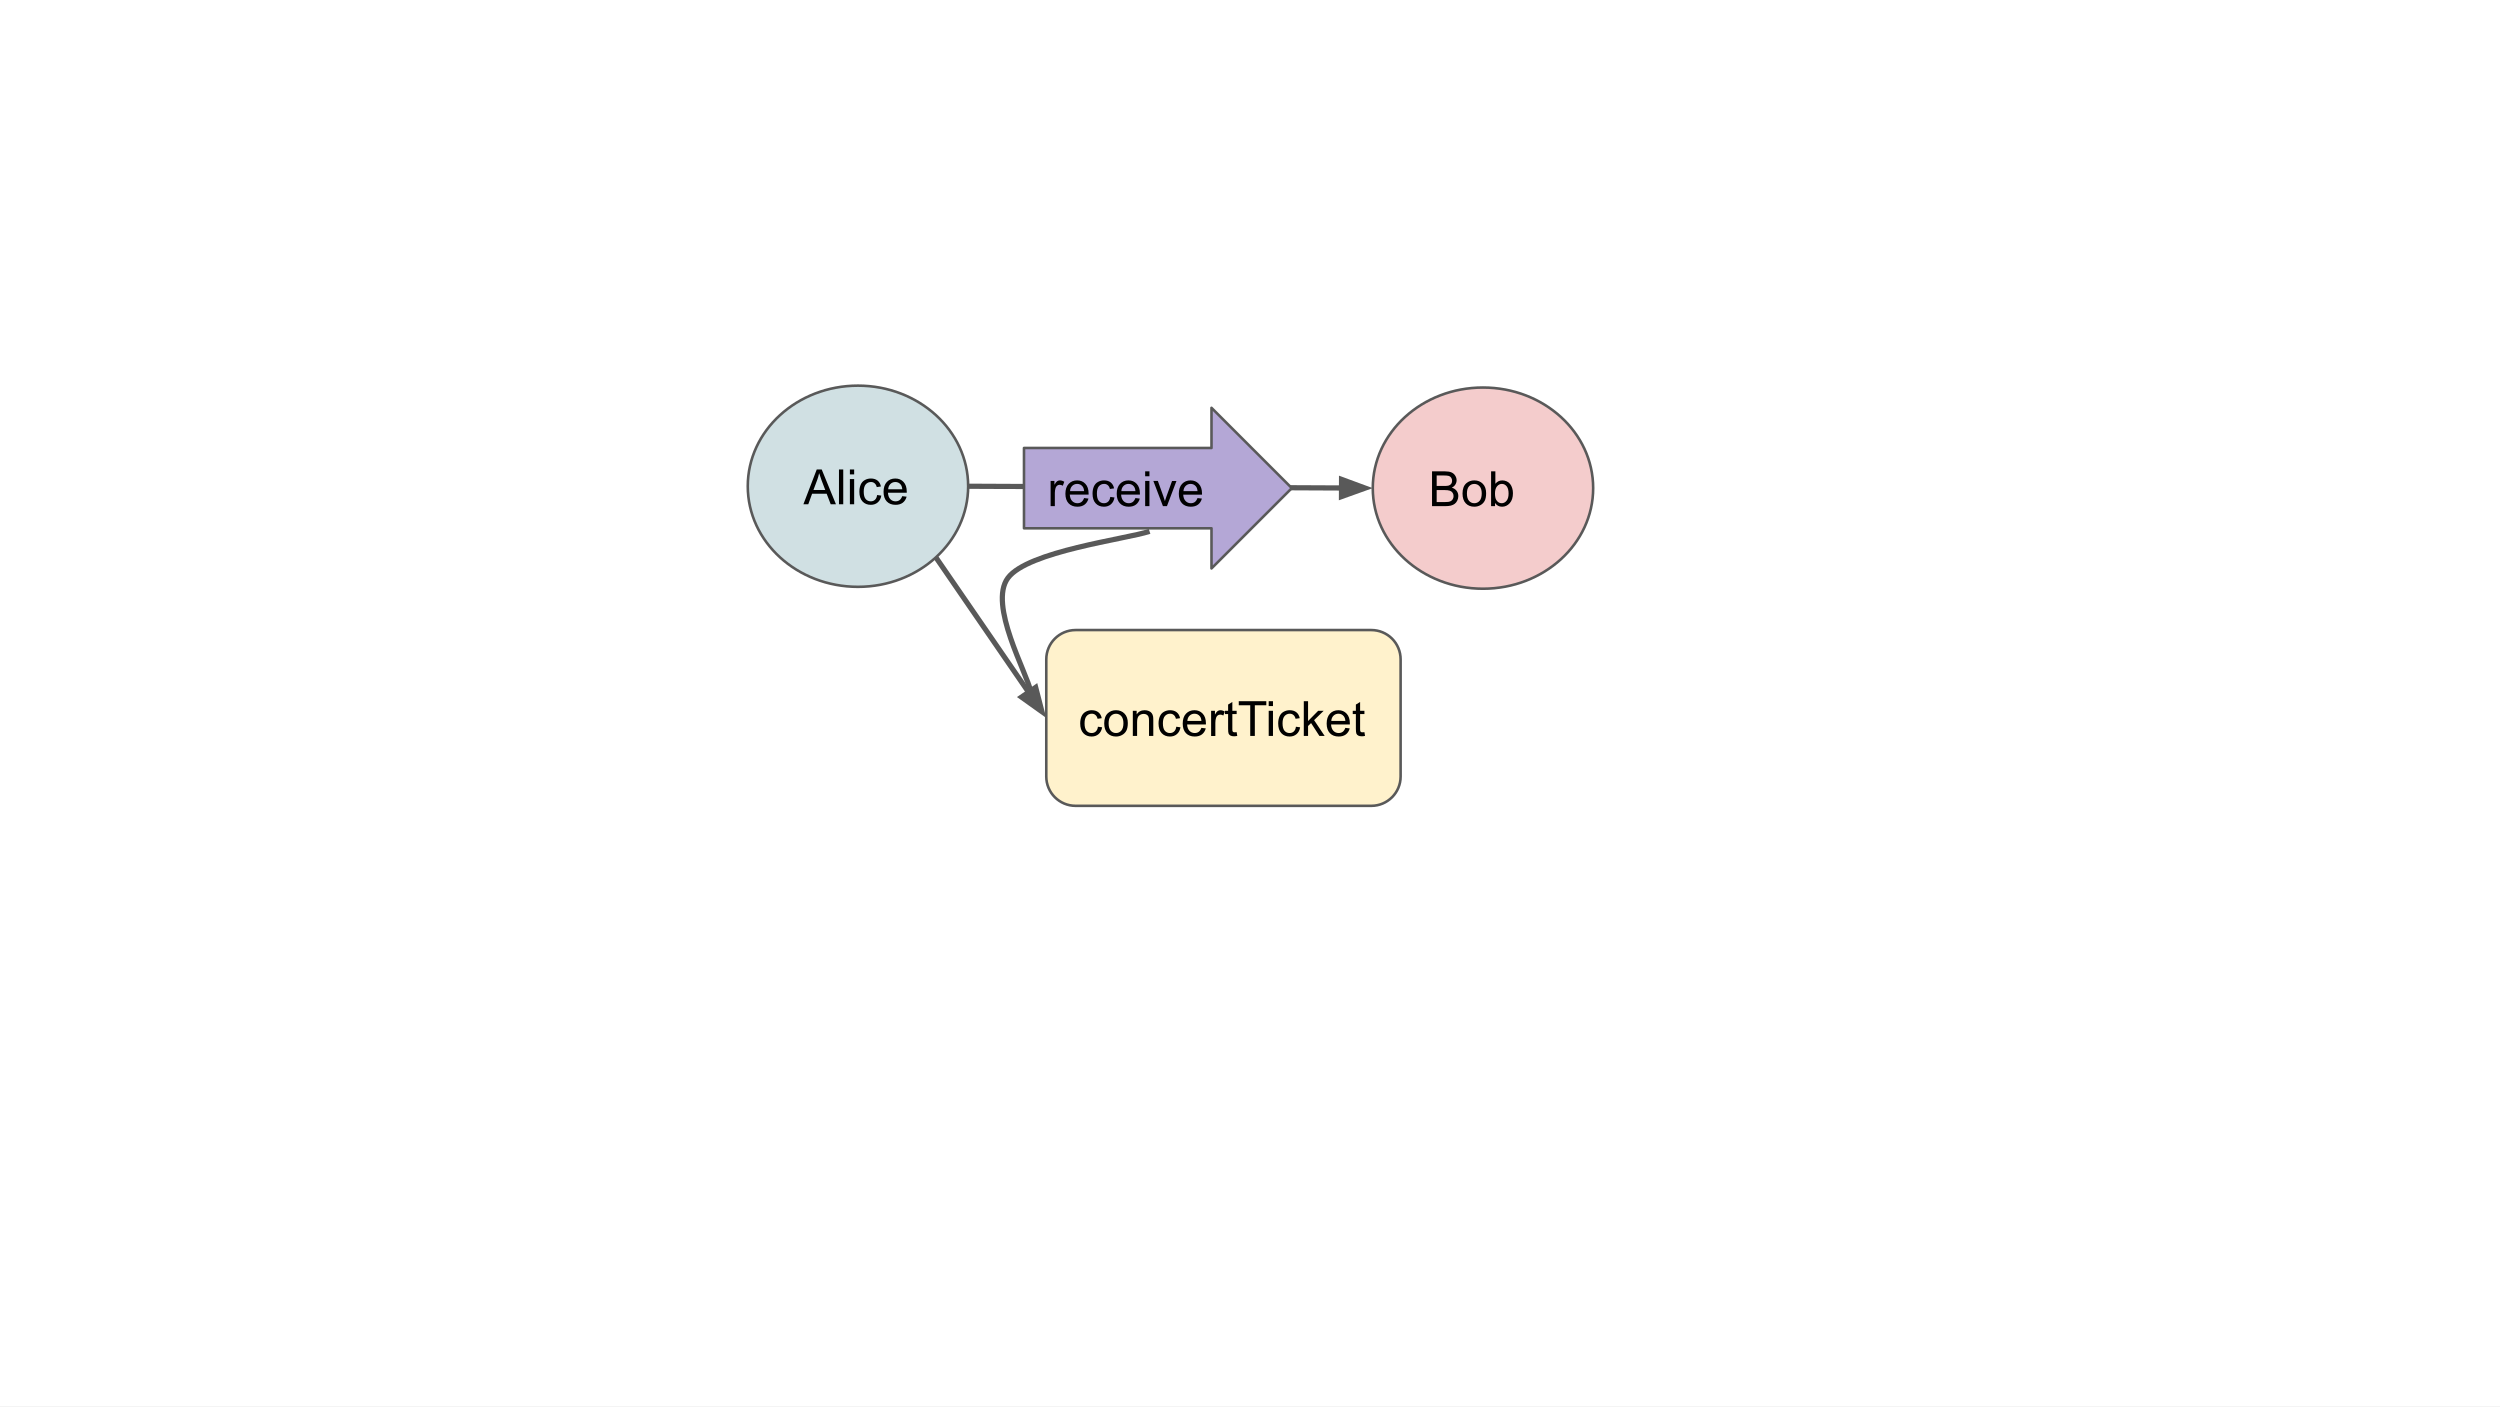
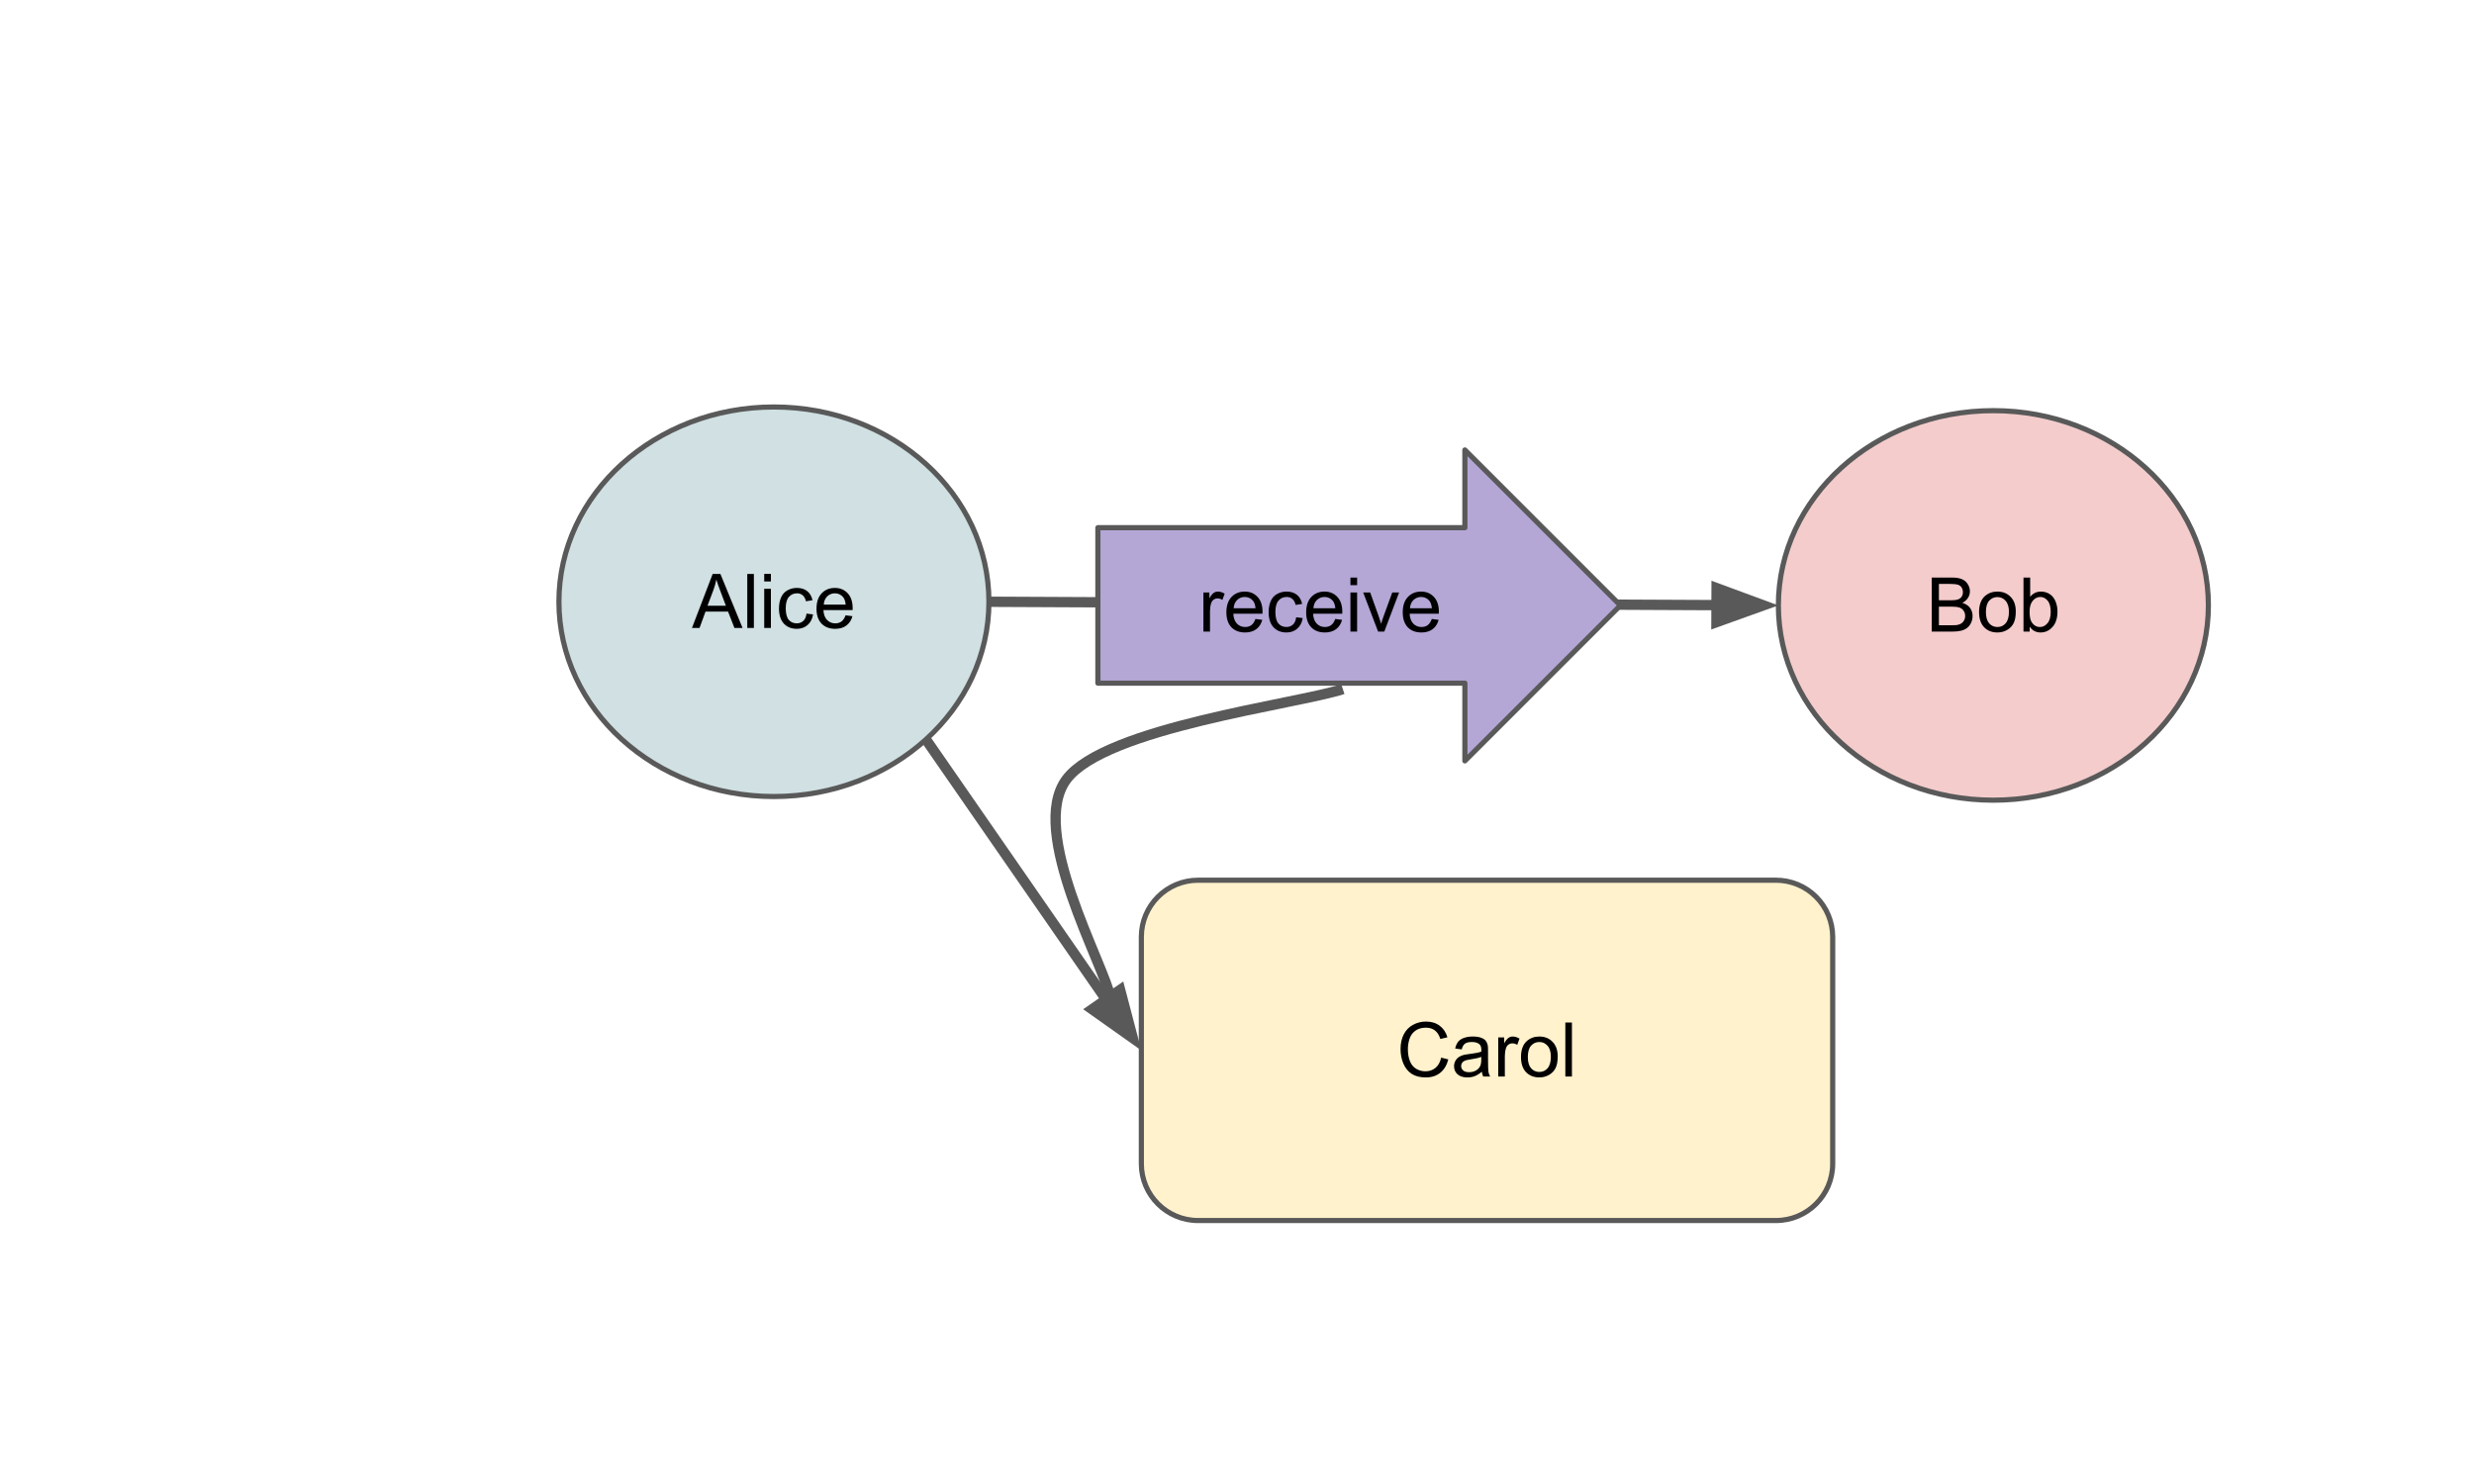
- <svg xmlns="http://www.w3.org/2000/svg" version="1.1" viewBox="0.0 0.0 960.0 540.0" fill="none" stroke="none" stroke-linecap="square" stroke-miterlimit="10">
+ <svg xmlns="http://www.w3.org/2000/svg" version="1.1" viewBox="0.0 0.0 480.0 288.0" fill="none" stroke="none" stroke-linecap="square" stroke-miterlimit="10">
  <clipPath id="g1037d545b32_0_0.0">
-     <path d="m0 0l960.0 0l0 540.0l-960.0 0l0 -540.0z" clip-rule="nonzero" />
+     <path d="m0 0l480.0 0l0 288.0l-480.0 0l0 -288.0z" clip-rule="nonzero" />
  </clipPath>
  <g clip-path="url(#g1037d545b32_0_0.0)">
-     <path fill="#ffffff" d="m0 0l960.0 0l0 540.0l-960.0 0z" fill-rule="evenodd" />
-     <path fill="#d0e0e3" d="m287.142 186.717l0 0c0 -21.335 18.945 -38.63 42.315 -38.63l0 0c23.37 0 42.315 17.295 42.315 38.63l0 0c0 21.335 -18.945 38.63 -42.315 38.63l0 0c-23.37 0 -42.315 -17.295 -42.315 -38.63z" fill-rule="evenodd" />
-     <path stroke="#595959" stroke-width="1.0" stroke-linejoin="round" stroke-linecap="butt" d="m287.142 186.717l0 0c0 -21.335 18.945 -38.63 42.315 -38.63l0 0c23.37 0 42.315 17.295 42.315 38.63l0 0c0 21.335 -18.945 38.63 -42.315 38.63l0 0c-23.37 0 -42.315 -17.295 -42.315 -38.63z" fill-rule="evenodd" />
-     <path fill="#000000" d="m308.504 193.637l5.125 -13.359l1.906 0l5.469 13.359l-2.016 0l-1.547 -4.047l-5.594 0l-1.469 4.047l-1.875 0zm3.859 -5.484l4.531 0l-1.406 -3.703q-0.625 -1.688 -0.938 -2.766q-0.266 1.281 -0.719 2.547l-1.469 3.922zm9.803 5.484l0 -13.359l1.641 0l0 13.359l-1.641 0zm4.192 -11.469l0 -1.891l1.641 0l0 1.891l-1.641 0zm0 11.469l0 -9.672l1.641 0l0 9.672l-1.641 0zm10.457 -3.547l1.609 0.219q-0.266 1.656 -1.359 2.609q-1.078 0.938 -2.672 0.938q-1.984 0 -3.188 -1.297q-1.203 -1.297 -1.203 -3.719q0 -1.578 0.516 -2.75q0.516 -1.172 1.578 -1.75q1.062 -0.594 2.312 -0.594q1.578 0 2.578 0.797q1.0 0.797 1.281 2.266l-1.594 0.234q-0.234 -0.969 -0.812 -1.453q-0.578 -0.5 -1.391 -0.5q-1.234 0 -2.016 0.891q-0.781 0.891 -0.781 2.812q0 1.953 0.75 2.844q0.75 0.875 1.953 0.875q0.969 0 1.609 -0.594q0.656 -0.594 0.828 -1.828zm9.641 0.438l1.688 0.203q-0.406 1.484 -1.484 2.312q-1.078 0.812 -2.766 0.812q-2.125 0 -3.375 -1.297q-1.234 -1.312 -1.234 -3.672q0 -2.453 1.25 -3.797q1.266 -1.344 3.266 -1.344q1.938 0 3.156 1.328q1.234 1.312 1.234 3.703q0 0.156 0 0.438l-7.219 0q0.094 1.594 0.906 2.453q0.812 0.844 2.016 0.844q0.906 0 1.547 -0.469q0.641 -0.484 1.016 -1.516zm-5.391 -2.656l5.406 0q-0.109 -1.219 -0.625 -1.828q-0.781 -0.953 -2.031 -0.953q-1.125 0 -1.906 0.766q-0.766 0.75 -0.844 2.016z" fill-rule="nonzero" />
-     <path fill="#f4cccc" d="m527.147 187.441l0 0c0 -21.335 18.945 -38.63 42.315 -38.63l0 0c23.37 0 42.315 17.295 42.315 38.63l0 0c0 21.335 -18.945 38.63 -42.315 38.63l0 0c-23.37 0 -42.315 -17.295 -42.315 -38.63z" fill-rule="evenodd" />
-     <path stroke="#595959" stroke-width="1.0" stroke-linejoin="round" stroke-linecap="butt" d="m527.147 187.441l0 0c0 -21.335 18.945 -38.63 42.315 -38.63l0 0c23.37 0 42.315 17.295 42.315 38.63l0 0c0 21.335 -18.945 38.63 -42.315 38.63l0 0c-23.37 0 -42.315 -17.295 -42.315 -38.63z" fill-rule="evenodd" />
-     <path fill="#000000" d="m549.9 194.361l0 -13.359l5.016 0q1.531 0 2.453 0.406q0.922 0.406 1.438 1.25q0.531 0.844 0.531 1.766q0 0.859 -0.469 1.625q-0.453 0.75 -1.391 1.203q1.203 0.359 1.859 1.219q0.656 0.859 0.656 2.016q0 0.938 -0.406 1.75q-0.391 0.797 -0.984 1.234q-0.578 0.438 -1.453 0.672q-0.875 0.219 -2.156 0.219l-5.094 0zm1.781 -7.75l2.875 0q1.188 0 1.688 -0.141q0.672 -0.203 1.016 -0.672q0.344 -0.469 0.344 -1.172q0 -0.656 -0.328 -1.156q-0.312 -0.516 -0.906 -0.703q-0.594 -0.188 -2.031 -0.188l-2.656 0l0 4.031zm0 6.172l3.312 0q0.859 0 1.203 -0.062q0.609 -0.109 1.016 -0.359q0.422 -0.266 0.688 -0.75q0.266 -0.484 0.266 -1.125q0 -0.75 -0.391 -1.297q-0.375 -0.547 -1.062 -0.766q-0.672 -0.234 -1.953 -0.234l-3.078 0l0 4.594zm9.928 -3.266q0 -2.688 1.484 -3.969q1.25 -1.078 3.047 -1.078q2.0 0 3.266 1.312q1.266 1.297 1.266 3.609q0 1.859 -0.562 2.938q-0.562 1.062 -1.641 1.656q-1.062 0.594 -2.328 0.594q-2.031 0 -3.281 -1.297q-1.25 -1.312 -1.25 -3.766zm1.688 0q0 1.859 0.797 2.797q0.812 0.922 2.047 0.922q1.219 0 2.031 -0.922q0.812 -0.938 0.812 -2.844q0 -1.797 -0.812 -2.719q-0.812 -0.922 -2.031 -0.922q-1.234 0 -2.047 0.922q-0.797 0.906 -0.797 2.766zm10.798 4.844l-1.516 0l0 -13.359l1.641 0l0 4.766q1.047 -1.297 2.656 -1.297q0.891 0 1.688 0.359q0.797 0.359 1.312 1.016q0.516 0.641 0.797 1.562q0.297 0.922 0.297 1.969q0 2.484 -1.234 3.844q-1.219 1.359 -2.953 1.359q-1.703 0 -2.688 -1.438l0 1.219zm-0.016 -4.906q0 1.734 0.484 2.516q0.766 1.266 2.094 1.266q1.078 0 1.859 -0.938q0.781 -0.938 0.781 -2.781q0 -1.891 -0.75 -2.797q-0.75 -0.906 -1.828 -0.906q-1.062 0 -1.859 0.938q-0.781 0.938 -0.781 2.703z" fill-rule="nonzero" />
-     <path fill="#fff2cc" d="m401.772 253.192l0 0c0 -6.213 5.037 -11.25 11.25 -11.25l113.564 0c2.984 0 5.845 1.185 7.955 3.295c2.11 2.11 3.295 4.971 3.295 7.955l0 44.997c0 6.213 -5.037 11.25 -11.25 11.25l-113.564 0c-6.213 0 -11.25 -5.037 -11.25 -11.25z" fill-rule="evenodd" />
-     <path stroke="#595959" stroke-width="1.0" stroke-linejoin="round" stroke-linecap="butt" d="m401.772 253.192l0 0c0 -6.213 5.037 -11.25 11.25 -11.25l113.564 0c2.984 0 5.845 1.185 7.955 3.295c2.11 2.11 3.295 4.971 3.295 7.955l0 44.997c0 6.213 -5.037 11.25 -11.25 11.25l-113.564 0c-6.213 0 -11.25 -5.037 -11.25 -11.25z" fill-rule="evenodd" />
-     <path fill="#000000" d="m421.613 279.063l1.609 0.219q-0.266 1.656 -1.359 2.609q-1.078 0.938 -2.672 0.938q-1.984 0 -3.188 -1.297q-1.203 -1.297 -1.203 -3.719q0 -1.578 0.516 -2.75q0.516 -1.172 1.578 -1.75q1.062 -0.594 2.312 -0.594q1.578 0 2.578 0.797q1.0 0.797 1.281 2.266l-1.594 0.234q-0.234 -0.969 -0.812 -1.453q-0.578 -0.5 -1.391 -0.5q-1.234 0 -2.016 0.891q-0.781 0.891 -0.781 2.812q0 1.953 0.75 2.844q0.75 0.875 1.953 0.875q0.969 0 1.609 -0.594q0.656 -0.594 0.828 -1.828zm2.406 -1.297q0 -2.688 1.484 -3.969q1.25 -1.078 3.047 -1.078q2.0 0 3.266 1.312q1.266 1.297 1.266 3.609q0 1.859 -0.562 2.938q-0.562 1.062 -1.641 1.656q-1.062 0.594 -2.328 0.594q-2.031 0 -3.281 -1.297q-1.25 -1.312 -1.25 -3.766zm1.688 0q0 1.859 0.797 2.797q0.812 0.922 2.047 0.922q1.219 0 2.031 -0.922q0.812 -0.938 0.812 -2.844q0 -1.797 -0.812 -2.719q-0.812 -0.922 -2.031 -0.922q-1.234 0 -2.047 0.922q-0.797 0.906 -0.797 2.766zm9.298 4.844l0 -9.672l1.469 0l0 1.375q1.062 -1.594 3.078 -1.594q0.875 0 1.609 0.312q0.734 0.312 1.094 0.828q0.375 0.5 0.516 1.203q0.094 0.453 0.094 1.594l0 5.953l-1.641 0l0 -5.891q0 -1.0 -0.203 -1.484q-0.188 -0.5 -0.672 -0.797q-0.484 -0.297 -1.141 -0.297q-1.047 0 -1.812 0.672q-0.75 0.656 -0.75 2.516l0 5.281l-1.641 0zm16.688 -3.547l1.609 0.219q-0.266 1.656 -1.359 2.609q-1.078 0.938 -2.672 0.938q-1.984 0 -3.188 -1.297q-1.203 -1.297 -1.203 -3.719q0 -1.578 0.516 -2.75q0.516 -1.172 1.578 -1.75q1.062 -0.594 2.312 -0.594q1.578 0 2.578 0.797q1.0 0.797 1.281 2.266l-1.594 0.234q-0.234 -0.969 -0.812 -1.453q-0.578 -0.5 -1.391 -0.5q-1.234 0 -2.016 0.891q-0.781 0.891 -0.781 2.812q0 1.953 0.75 2.844q0.75 0.875 1.953 0.875q0.969 0 1.609 -0.594q0.656 -0.594 0.828 -1.828zm9.641 0.438l1.688 0.203q-0.406 1.484 -1.484 2.312q-1.078 0.812 -2.766 0.812q-2.125 0 -3.375 -1.297q-1.234 -1.312 -1.234 -3.672q0 -2.453 1.25 -3.797q1.266 -1.344 3.266 -1.344q1.938 0 3.156 1.328q1.234 1.312 1.234 3.703q0 0.156 0 0.438l-7.219 0q0.094 1.594 0.906 2.453q0.812 0.844 2.016 0.844q0.906 0 1.547 -0.469q0.641 -0.484 1.016 -1.516zm-5.391 -2.656l5.406 0q-0.109 -1.219 -0.625 -1.828q-0.781 -0.953 -2.031 -0.953q-1.125 0 -1.906 0.766q-0.766 0.75 -0.844 2.016zm9.126 5.766l0 -9.672l1.469 0l0 1.469q0.562 -1.031 1.031 -1.359q0.484 -0.328 1.062 -0.328q0.828 0 1.688 0.531l-0.562 1.516q-0.609 -0.359 -1.203 -0.359q-0.547 0 -0.969 0.328q-0.422 0.328 -0.609 0.891q-0.281 0.875 -0.281 1.922l0 5.062l-1.625 0zm9.806 -1.469l0.234 1.453q-0.688 0.141 -1.234 0.141q-0.891 0 -1.391 -0.281q-0.484 -0.281 -0.688 -0.734q-0.203 -0.469 -0.203 -1.938l0 -5.578l-1.203 0l0 -1.266l1.203 0l0 -2.391l1.625 -0.984l0 3.375l1.656 0l0 1.266l-1.656 0l0 5.672q0 0.688 0.078 0.891q0.094 0.203 0.281 0.328q0.203 0.109 0.578 0.109q0.266 0 0.719 -0.062zm5.215 1.469l0 -11.781l-4.406 0l0 -1.578l10.578 0l0 1.578l-4.406 0l0 11.781l-1.766 0zm7.094 -11.469l0 -1.891l1.641 0l0 1.891l-1.641 0zm0 11.469l0 -9.672l1.641 0l0 9.672l-1.641 0zm10.457 -3.547l1.609 0.219q-0.266 1.656 -1.359 2.609q-1.078 0.938 -2.672 0.938q-1.984 0 -3.188 -1.297q-1.203 -1.297 -1.203 -3.719q0 -1.578 0.516 -2.75q0.516 -1.172 1.578 -1.75q1.062 -0.594 2.312 -0.594q1.578 0 2.578 0.797q1.0 0.797 1.281 2.266l-1.594 0.234q-0.234 -0.969 -0.812 -1.453q-0.578 -0.5 -1.391 -0.5q-1.234 0 -2.016 0.891q-0.781 0.891 -0.781 2.812q0 1.953 0.75 2.844q0.75 0.875 1.953 0.875q0.969 0 1.609 -0.594q0.656 -0.594 0.828 -1.828zm3.016 3.547l0 -13.359l1.641 0l0 7.625l3.891 -3.938l2.109 0l-3.688 3.594l4.062 6.078l-2.016 0l-3.203 -4.953l-1.156 1.125l0 3.828l-1.641 0zm15.953 -3.109l1.688 0.203q-0.406 1.484 -1.484 2.312q-1.078 0.812 -2.766 0.812q-2.125 0 -3.375 -1.297q-1.234 -1.312 -1.234 -3.672q0 -2.453 1.25 -3.797q1.266 -1.344 3.266 -1.344q1.938 0 3.156 1.328q1.234 1.312 1.234 3.703q0 0.156 0 0.438l-7.219 0q0.094 1.594 0.906 2.453q0.812 0.844 2.016 0.844q0.906 0 1.547 -0.469q0.641 -0.484 1.016 -1.516zm-5.391 -2.656l5.406 0q-0.109 -1.219 -0.625 -1.828q-0.781 -0.953 -2.031 -0.953q-1.125 0 -1.906 0.766q-0.766 0.75 -0.844 2.016zm12.719 4.297l0.234 1.453q-0.688 0.141 -1.234 0.141q-0.891 0 -1.391 -0.281q-0.484 -0.281 -0.688 -0.734q-0.203 -0.469 -0.203 -1.938l0 -5.578l-1.203 0l0 -1.266l1.203 0l0 -2.391l1.625 -0.984l0 3.375l1.656 0l0 1.266l-1.656 0l0 5.672q0 0.688 0.078 0.891q0.094 0.203 0.281 0.328q0.203 0.109 0.578 0.109q0.266 0 0.719 -0.062z" fill-rule="nonzero" />
-     <path fill="#000000" fill-opacity="0.0" d="m371.772 186.717l155.37 0.724" fill-rule="evenodd" />
-     <path stroke="#595959" stroke-width="2.0" stroke-linejoin="round" stroke-linecap="butt" d="m371.772 186.717l143.37 0.668" fill-rule="evenodd" />
-     <path fill="#595959" stroke="#595959" stroke-width="2.0" stroke-linecap="butt" d="m515.126 190.688l9.091 -3.261l-9.061 -3.346z" fill-rule="evenodd" />
-     <path fill="#000000" fill-opacity="0.0" d="m359.378 214.032l42.394 61.669" fill-rule="evenodd" />
-     <path stroke="#595959" stroke-width="2.0" stroke-linejoin="round" stroke-linecap="butt" d="m359.378 214.032l35.596 51.78" fill-rule="evenodd" />
-     <path fill="#595959" stroke="#595959" stroke-width="2.0" stroke-linecap="butt" d="m392.251 267.684l7.864 5.608l-2.419 -9.351z" fill-rule="evenodd" />
-     <path fill="#b4a7d6" d="m393.215 172.024l72.0 0l0 -15.417l30.835 30.835l-30.835 30.835l0 -15.417l-72.0 0z" fill-rule="evenodd" />
-     <path stroke="#595959" stroke-width="1.0" stroke-linejoin="round" stroke-linecap="butt" d="m393.215 172.024l72.0 0l0 -15.417l30.835 30.835l-30.835 30.835l0 -15.417l-72.0 0z" fill-rule="evenodd" />
-     <path fill="#000000" d="m403.434 194.361l0 -9.672l1.469 0l0 1.469q0.562 -1.031 1.031 -1.359q0.484 -0.328 1.062 -0.328q0.828 0 1.688 0.531l-0.562 1.516q-0.609 -0.359 -1.203 -0.359q-0.547 0 -0.969 0.328q-0.422 0.328 -0.609 0.891q-0.281 0.875 -0.281 1.922l0 5.062l-1.625 0zm12.853 -3.109l1.688 0.203q-0.406 1.484 -1.484 2.312q-1.078 0.812 -2.766 0.812q-2.125 0 -3.375 -1.297q-1.234 -1.312 -1.234 -3.672q0 -2.453 1.25 -3.797q1.266 -1.344 3.266 -1.344q1.938 0 3.156 1.328q1.234 1.312 1.234 3.703q0 0.156 0 0.438l-7.219 0q0.094 1.594 0.906 2.453q0.812 0.844 2.016 0.844q0.906 0 1.547 -0.469q0.641 -0.484 1.016 -1.516zm-5.391 -2.656l5.406 0q-0.109 -1.219 -0.625 -1.828q-0.781 -0.953 -2.031 -0.953q-1.125 0 -1.906 0.766q-0.766 0.75 -0.844 2.016zm15.454 2.219l1.609 0.219q-0.266 1.656 -1.359 2.609q-1.078 0.938 -2.672 0.938q-1.984 0 -3.188 -1.297q-1.203 -1.297 -1.203 -3.719q0 -1.578 0.516 -2.75q0.516 -1.172 1.578 -1.75q1.062 -0.594 2.312 -0.594q1.578 0 2.578 0.797q1.0 0.797 1.281 2.266l-1.594 0.234q-0.234 -0.969 -0.812 -1.453q-0.578 -0.5 -1.391 -0.5q-1.234 0 -2.016 0.891q-0.781 0.891 -0.781 2.812q0 1.953 0.75 2.844q0.75 0.875 1.953 0.875q0.969 0 1.609 -0.594q0.656 -0.594 0.828 -1.828zm9.641 0.438l1.688 0.203q-0.406 1.484 -1.484 2.312q-1.078 0.812 -2.766 0.812q-2.125 0 -3.375 -1.297q-1.234 -1.312 -1.234 -3.672q0 -2.453 1.25 -3.797q1.266 -1.344 3.266 -1.344q1.938 0 3.156 1.328q1.234 1.312 1.234 3.703q0 0.156 0 0.438l-7.219 0q0.094 1.594 0.906 2.453q0.812 0.844 2.016 0.844q0.906 0 1.547 -0.469q0.641 -0.484 1.016 -1.516zm-5.391 -2.656l5.406 0q-0.109 -1.219 -0.625 -1.828q-0.781 -0.953 -2.031 -0.953q-1.125 0 -1.906 0.766q-0.766 0.75 -0.844 2.016zm9.141 -5.703l0 -1.891l1.641 0l0 1.891l-1.641 0zm0 11.469l0 -9.672l1.641 0l0 9.672l-1.641 0zm6.832 0l-3.688 -9.672l1.734 0l2.078 5.797q0.328 0.938 0.625 1.938q0.203 -0.766 0.609 -1.828l2.141 -5.906l1.688 0l-3.656 9.672l-1.531 0zm13.266 -3.109l1.688 0.203q-0.406 1.484 -1.484 2.312q-1.078 0.812 -2.766 0.812q-2.125 0 -3.375 -1.297q-1.234 -1.312 -1.234 -3.672q0 -2.453 1.25 -3.797q1.266 -1.344 3.266 -1.344q1.938 0 3.156 1.328q1.234 1.312 1.234 3.703q0 0.156 0 0.438l-7.219 0q0.094 1.594 0.906 2.453q0.812 0.844 2.016 0.844q0.906 0 1.547 -0.469q0.641 -0.484 1.016 -1.516zm-5.391 -2.656l5.406 0q-0.109 -1.219 -0.625 -1.828q-0.781 -0.953 -2.031 -0.953q-1.125 0 -1.906 0.766q-0.766 0.75 -0.844 2.016z" fill-rule="nonzero" />
-     <path fill="#000000" fill-opacity="0.0" d="m441.429 204.042c-9.066 2.984 -46.802 7.627 -54.398 17.905c-7.596 10.279 7.35 36.472 8.82 43.766" fill-rule="evenodd" />
-     <path stroke="#595959" stroke-width="2.0" stroke-linejoin="round" stroke-linecap="butt" d="m441.429 204.042c-9.066 2.984 -46.802 7.627 -54.398 17.905c-7.596 10.279 7.35 36.472 8.82 43.766" fill-rule="evenodd" />
+     <path fill="#ffffff" d="m0 0l480.0 0l0 288.0l-480.0 0z" fill-rule="evenodd" />
+     <path fill="#d0e0e3" d="m108.44 116.784l0 0c0 -20.876 18.676 -37.799 41.714 -37.799l0 0c23.038 0 41.714 16.923 41.714 37.799l0 0c0 20.876 -18.676 37.799 -41.714 37.799l0 0c-23.038 0 -41.714 -16.923 -41.714 -37.799z" fill-rule="evenodd" />
+     <path stroke="#595959" stroke-width="1.0" stroke-linejoin="round" stroke-linecap="butt" d="m108.44 116.784l0 0c0 -20.876 18.676 -37.799 41.714 -37.799l0 0c23.038 0 41.714 16.923 41.714 37.799l0 0c0 20.876 -18.676 37.799 -41.714 37.799l0 0c-23.038 0 -41.714 -16.923 -41.714 -37.799z" fill-rule="evenodd" />
+     <path fill="#000000" d="m134.255 121.864l4.016 -10.484l1.5 0l4.297 10.484l-1.578 0l-1.234 -3.172l-4.375 0l-1.156 3.172l-1.469 0zm3.016 -4.312l3.562 0l-1.094 -2.906q-0.5 -1.312 -0.75 -2.172q-0.203 1.016 -0.562 2.0l-1.156 3.078zm7.713 4.312l0 -10.484l1.281 0l0 10.484l-1.281 0zm3.287 -9.016l0 -1.469l1.297 0l0 1.469l-1.297 0zm0 9.016l0 -7.594l1.297 0l0 7.594l-1.297 0zm8.209 -2.781l1.266 0.156q-0.203 1.312 -1.062 2.062q-0.844 0.734 -2.094 0.734q-1.562 0 -2.516 -1.016q-0.938 -1.031 -0.938 -2.922q0 -1.234 0.406 -2.156q0.406 -0.922 1.234 -1.375q0.844 -0.469 1.812 -0.469q1.25 0 2.031 0.625q0.781 0.625 1.016 1.766l-1.266 0.203q-0.172 -0.766 -0.625 -1.156q-0.453 -0.391 -1.094 -0.391q-0.984 0 -1.594 0.703q-0.609 0.703 -0.609 2.203q0 1.531 0.578 2.234q0.594 0.688 1.547 0.688q0.75 0 1.266 -0.453q0.516 -0.469 0.641 -1.438zm7.578 0.328l1.328 0.172q-0.312 1.172 -1.172 1.812q-0.844 0.641 -2.172 0.641q-1.672 0 -2.656 -1.016q-0.969 -1.031 -0.969 -2.891q0 -1.922 0.984 -2.969q1.0 -1.062 2.578 -1.062q1.516 0 2.484 1.031q0.969 1.031 0.969 2.922q0 0.109 -0.016 0.344l-5.656 0q0.062 1.25 0.703 1.922q0.641 0.656 1.594 0.656q0.703 0 1.203 -0.359q0.5 -0.375 0.797 -1.203zm-4.234 -2.078l4.25 0q-0.094 -0.953 -0.484 -1.438q-0.625 -0.75 -1.609 -0.75q-0.875 0 -1.484 0.594q-0.609 0.594 -0.672 1.594z" fill-rule="nonzero" />
+     <path fill="#f4cccc" d="m345.038 117.493l0 0c0 -20.876 18.676 -37.799 41.714 -37.799l0 0c23.038 0 41.714 16.923 41.714 37.799l0 0c0 20.876 -18.676 37.799 -41.714 37.799l0 0c-23.038 0 -41.714 -16.923 -41.714 -37.799z" fill-rule="evenodd" />
+     <path stroke="#595959" stroke-width="1.0" stroke-linejoin="round" stroke-linecap="butt" d="m345.038 117.493l0 0c0 -20.876 18.676 -37.799 41.714 -37.799l0 0c23.038 0 41.714 16.923 41.714 37.799l0 0c0 20.876 -18.676 37.799 -41.714 37.799l0 0c-23.038 0 -41.714 -16.923 -41.714 -37.799z" fill-rule="evenodd" />
+     <path fill="#000000" d="m374.791 122.573l0 -10.484l3.938 0q1.203 0 1.922 0.312q0.734 0.312 1.141 0.984q0.406 0.656 0.406 1.375q0 0.672 -0.375 1.266q-0.359 0.594 -1.094 0.969q0.953 0.281 1.469 0.953q0.516 0.672 0.516 1.578q0 0.75 -0.312 1.391q-0.312 0.625 -0.781 0.969q-0.453 0.344 -1.141 0.516q-0.688 0.172 -1.688 0.172l-4.0 0zm1.391 -6.078l2.266 0q0.922 0 1.312 -0.125q0.531 -0.156 0.797 -0.516q0.281 -0.375 0.281 -0.922q0 -0.531 -0.25 -0.922q-0.25 -0.391 -0.719 -0.531q-0.469 -0.156 -1.594 -0.156l-2.094 0l0 3.172zm0 4.844l2.609 0q0.672 0 0.938 -0.047q0.484 -0.094 0.797 -0.297q0.328 -0.203 0.531 -0.578q0.219 -0.391 0.219 -0.891q0 -0.578 -0.312 -1.016q-0.297 -0.438 -0.828 -0.609q-0.531 -0.172 -1.531 -0.172l-2.422 0l0 3.609zm7.791 -2.562q0 -2.109 1.172 -3.125q0.984 -0.844 2.391 -0.844q1.578 0 2.562 1.031q1.0 1.016 1.0 2.828q0 1.469 -0.438 2.312q-0.438 0.828 -1.281 1.297q-0.844 0.469 -1.844 0.469q-1.594 0 -2.578 -1.016q-0.984 -1.031 -0.984 -2.953zm1.328 0q0 1.453 0.625 2.188q0.641 0.719 1.609 0.719q0.969 0 1.594 -0.719q0.641 -0.734 0.641 -2.234q0 -1.406 -0.641 -2.125q-0.641 -0.734 -1.594 -0.734q-0.969 0 -1.609 0.719q-0.625 0.719 -0.625 2.188zm8.495 3.797l-1.203 0l0 -10.484l1.297 0l0 3.734q0.812 -1.016 2.078 -1.016q0.703 0 1.328 0.281q0.625 0.281 1.031 0.797q0.406 0.5 0.625 1.234q0.234 0.719 0.234 1.531q0 1.969 -0.969 3.031q-0.953 1.062 -2.312 1.062q-1.344 0 -2.109 -1.125l0 0.953zm-0.016 -3.859q0 1.375 0.375 1.984q0.609 0.984 1.641 0.984q0.844 0 1.453 -0.734q0.625 -0.734 0.625 -2.188q0 -1.484 -0.594 -2.188q-0.594 -0.719 -1.422 -0.719q-0.844 0 -1.469 0.734q-0.609 0.734 -0.609 2.125z" fill-rule="nonzero" />
+     <path fill="#fff2cc" d="m221.443 181.83l0 0c0 -6.079 4.928 -11.008 11.008 -11.008l112.115 0c2.919 0 5.719 1.16 7.784 3.224c2.064 2.064 3.224 4.864 3.224 7.784l0 44.029c0 6.079 -4.928 11.008 -11.008 11.008l-112.115 0c-6.079 0 -11.008 -4.928 -11.008 -11.008z" fill-rule="evenodd" />
+     <path stroke="#595959" stroke-width="1.0" stroke-linejoin="round" stroke-linecap="butt" d="m221.443 181.83l0 0c0 -6.079 4.928 -11.008 11.008 -11.008l112.115 0c2.919 0 5.719 1.16 7.784 3.224c2.064 2.064 3.224 4.864 3.224 7.784l0 44.029c0 6.079 -4.928 11.008 -11.008 11.008l-112.115 0c-6.079 0 -11.008 -4.928 -11.008 -11.008z" fill-rule="evenodd" />
+     <path fill="#000000" d="m279.606 205.253l1.391 0.344q-0.438 1.703 -1.578 2.609q-1.125 0.891 -2.766 0.891q-1.688 0 -2.75 -0.688q-1.062 -0.688 -1.625 -2.0q-0.547 -1.312 -0.547 -2.812q0 -1.641 0.625 -2.859q0.625 -1.219 1.781 -1.844q1.156 -0.641 2.547 -0.641q1.562 0 2.641 0.812q1.078 0.797 1.5 2.25l-1.375 0.312q-0.359 -1.141 -1.062 -1.656q-0.688 -0.531 -1.734 -0.531q-1.219 0 -2.031 0.578q-0.812 0.578 -1.141 1.562q-0.328 0.969 -0.328 2.016q0 1.328 0.391 2.328q0.391 1.0 1.219 1.5q0.828 0.484 1.781 0.484q1.172 0 1.969 -0.672q0.812 -0.672 1.094 -1.984zm7.897 2.734q-0.719 0.609 -1.375 0.859q-0.656 0.25 -1.422 0.25q-1.25 0 -1.922 -0.609q-0.672 -0.609 -0.672 -1.562q0 -0.562 0.25 -1.016q0.25 -0.469 0.656 -0.75q0.422 -0.281 0.938 -0.422q0.375 -0.094 1.141 -0.188q1.562 -0.188 2.297 -0.453q0.016 -0.266 0.016 -0.328q0 -0.797 -0.375 -1.109q-0.484 -0.438 -1.453 -0.438q-0.922 0 -1.359 0.328q-0.422 0.312 -0.625 1.109l-1.266 -0.172q0.172 -0.797 0.562 -1.297q0.391 -0.5 1.141 -0.766q0.75 -0.266 1.719 -0.266q0.984 0 1.594 0.234q0.609 0.219 0.891 0.562q0.281 0.344 0.406 0.875q0.062 0.328 0.062 1.188l0 1.719q0 1.797 0.078 2.281q0.078 0.469 0.328 0.906l-1.344 0q-0.203 -0.406 -0.266 -0.938zm-0.109 -2.875q-0.703 0.281 -2.094 0.484q-0.797 0.109 -1.125 0.266q-0.328 0.141 -0.516 0.422q-0.172 0.266 -0.172 0.594q0 0.516 0.391 0.859q0.391 0.344 1.141 0.344q0.734 0 1.312 -0.312q0.594 -0.328 0.859 -0.891q0.203 -0.438 0.203 -1.297l0 -0.469zm3.292 3.812l0 -7.594l1.156 0l0 1.141q0.453 -0.797 0.828 -1.047q0.375 -0.266 0.812 -0.266q0.656 0 1.328 0.406l-0.438 1.203q-0.469 -0.281 -0.953 -0.281q-0.422 0 -0.766 0.25q-0.328 0.25 -0.469 0.703q-0.219 0.688 -0.219 1.5l0 3.984l-1.281 0zm4.412 -3.797q0 -2.109 1.172 -3.125q0.984 -0.844 2.391 -0.844q1.578 0 2.562 1.031q1.0 1.016 1.0 2.828q0 1.469 -0.438 2.312q-0.438 0.828 -1.281 1.297q-0.844 0.469 -1.844 0.469q-1.594 0 -2.578 -1.016q-0.984 -1.031 -0.984 -2.953zm1.328 0q0 1.453 0.625 2.188q0.641 0.719 1.609 0.719q0.969 0 1.594 -0.719q0.641 -0.734 0.641 -2.234q0 -1.406 -0.641 -2.125q-0.641 -0.734 -1.594 -0.734q-0.969 0 -1.609 0.719q-0.625 0.719 -0.625 2.188zm7.276 3.797l0 -10.484l1.281 0l0 10.484l-1.281 0z" fill-rule="nonzero" />
+     <path fill="#000000" fill-opacity="0.0" d="m191.869 116.784l153.164 0.709" fill-rule="evenodd" />
+     <path stroke="#595959" stroke-width="2.0" stroke-linejoin="round" stroke-linecap="butt" d="m191.869 116.784l141.164 0.653" fill-rule="evenodd" />
+     <path fill="#595959" stroke="#595959" stroke-width="2.0" stroke-linecap="butt" d="m333.017 120.741l9.091 -3.261l-9.061 -3.345z" fill-rule="evenodd" />
+     <path fill="#000000" fill-opacity="0.0" d="m179.651 143.512l41.792 60.343" fill-rule="evenodd" />
+     <path stroke="#595959" stroke-width="2.0" stroke-linejoin="round" stroke-linecap="butt" d="m179.651 143.512l34.959 50.478" fill-rule="evenodd" />
+     <path fill="#595959" stroke="#595959" stroke-width="2.0" stroke-linecap="butt" d="m211.895 195.871l7.883 5.581l-2.452 -9.342z" fill-rule="evenodd" />
+     <path fill="#b4a7d6" d="m213.008 102.407l71.203 0l0 -15.086l30.172 30.172l-30.172 30.172l0 -15.086l-71.203 0z" fill-rule="evenodd" />
+     <path stroke="#595959" stroke-width="1.0" stroke-linejoin="round" stroke-linecap="butt" d="m213.008 102.407l71.203 0l0 -15.086l30.172 30.172l-30.172 30.172l0 -15.086l-71.203 0z" fill-rule="evenodd" />
+     <path fill="#000000" d="m233.482 122.573l0 -7.594l1.156 0l0 1.141q0.453 -0.797 0.828 -1.047q0.375 -0.266 0.812 -0.266q0.656 0 1.328 0.406l-0.438 1.203q-0.469 -0.281 -0.953 -0.281q-0.422 0 -0.766 0.25q-0.328 0.25 -0.469 0.703q-0.219 0.688 -0.219 1.5l0 3.984l-1.281 0zm10.099 -2.453l1.328 0.172q-0.312 1.172 -1.172 1.812q-0.844 0.641 -2.172 0.641q-1.672 0 -2.656 -1.016q-0.969 -1.031 -0.969 -2.891q0 -1.922 0.984 -2.969q1.0 -1.062 2.578 -1.062q1.516 0 2.484 1.031q0.969 1.031 0.969 2.922q0 0.109 -0.016 0.344l-5.656 0q0.062 1.25 0.703 1.922q0.641 0.656 1.594 0.656q0.703 0 1.203 -0.359q0.5 -0.375 0.797 -1.203zm-4.234 -2.078l4.25 0q-0.094 -0.953 -0.484 -1.438q-0.625 -0.75 -1.609 -0.75q-0.875 0 -1.484 0.594q-0.609 0.594 -0.672 1.594zm12.135 1.75l1.266 0.156q-0.203 1.312 -1.062 2.062q-0.844 0.734 -2.094 0.734q-1.562 0 -2.516 -1.016q-0.938 -1.031 -0.938 -2.922q0 -1.234 0.406 -2.156q0.406 -0.922 1.234 -1.375q0.844 -0.469 1.812 -0.469q1.25 0 2.031 0.625q0.781 0.625 1.016 1.766l-1.266 0.203q-0.172 -0.766 -0.625 -1.156q-0.453 -0.391 -1.094 -0.391q-0.984 0 -1.594 0.703q-0.609 0.703 -0.609 2.203q0 1.531 0.578 2.234q0.594 0.688 1.547 0.688q0.75 0 1.266 -0.453q0.516 -0.469 0.641 -1.438zm7.578 0.328l1.328 0.172q-0.312 1.172 -1.172 1.812q-0.844 0.641 -2.172 0.641q-1.672 0 -2.656 -1.016q-0.969 -1.031 -0.969 -2.891q0 -1.922 0.984 -2.969q1.0 -1.062 2.578 -1.062q1.516 0 2.484 1.031q0.969 1.031 0.969 2.922q0 0.109 -0.016 0.344l-5.656 0q0.062 1.25 0.703 1.922q0.641 0.656 1.594 0.656q0.703 0 1.203 -0.359q0.5 -0.375 0.797 -1.203zm-4.234 -2.078l4.25 0q-0.094 -0.953 -0.484 -1.438q-0.625 -0.75 -1.609 -0.75q-0.875 0 -1.484 0.594q-0.609 0.594 -0.672 1.594zm7.182 -4.484l0 -1.469l1.297 0l0 1.469l-1.297 0zm0 9.016l0 -7.594l1.297 0l0 7.594l-1.297 0zm5.366 0l-2.891 -7.594l1.359 0l1.625 4.547q0.266 0.734 0.5 1.531q0.156 -0.609 0.469 -1.453l1.688 -4.625l1.328 0l-2.875 7.594l-1.203 0zm10.422 -2.453l1.328 0.172q-0.312 1.172 -1.172 1.812q-0.844 0.641 -2.172 0.641q-1.672 0 -2.656 -1.016q-0.969 -1.031 -0.969 -2.891q0 -1.922 0.984 -2.969q1.0 -1.062 2.578 -1.062q1.516 0 2.484 1.031q0.969 1.031 0.969 2.922q0 0.109 -0.016 0.344l-5.656 0q0.062 1.25 0.703 1.922q0.641 0.656 1.594 0.656q0.703 0 1.203 -0.359q0.5 -0.375 0.797 -1.203zm-4.234 -2.078l4.25 0q-0.094 -0.953 -0.484 -1.438q-0.625 -0.75 -1.609 -0.75q-0.875 0 -1.484 0.594q-0.609 0.594 -0.672 1.594z" fill-rule="nonzero" />
+     <path fill="#000000" fill-opacity="0.0" d="m260.537 133.737c-8.938 2.92 -46.137 7.463 -53.626 17.52c-7.488 10.058 7.246 35.688 8.695 42.825" fill-rule="evenodd" />
+     <path stroke="#595959" stroke-width="2.0" stroke-linejoin="round" stroke-linecap="butt" d="m260.537 133.737c-8.938 2.92 -46.137 7.463 -53.626 17.52c-7.488 10.058 7.246 35.688 8.695 42.825" fill-rule="evenodd" />
  </g>
</svg>
